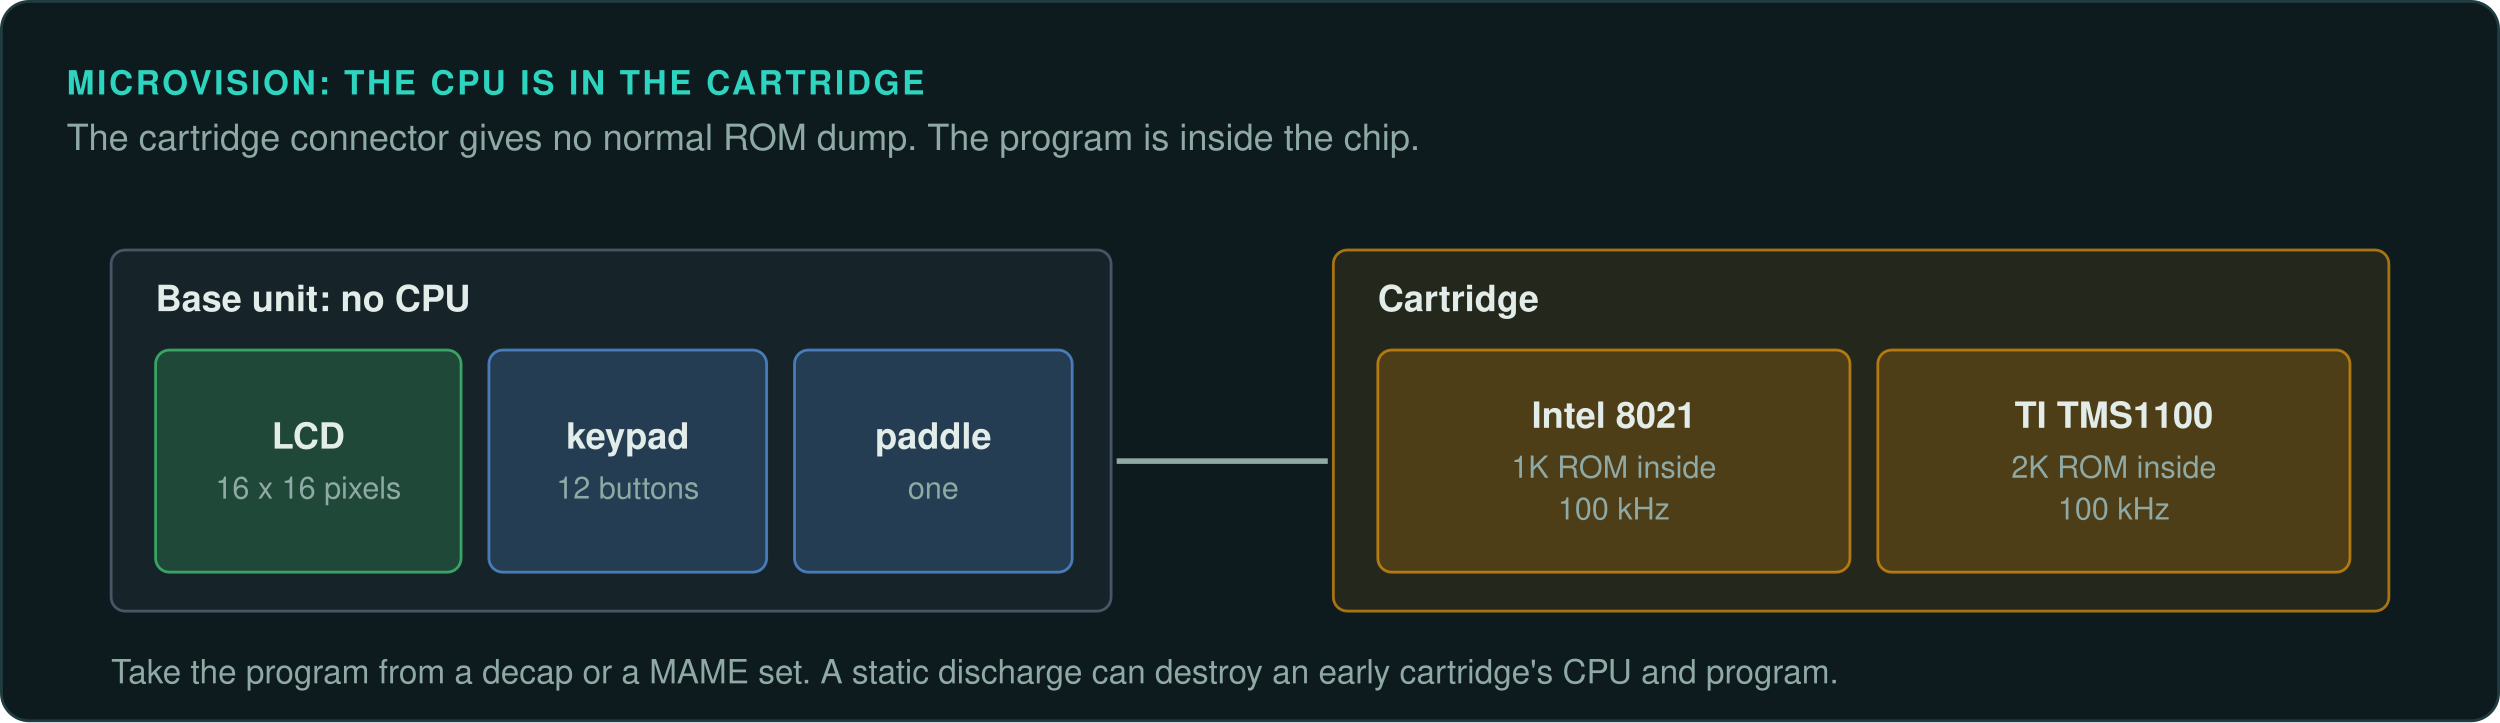
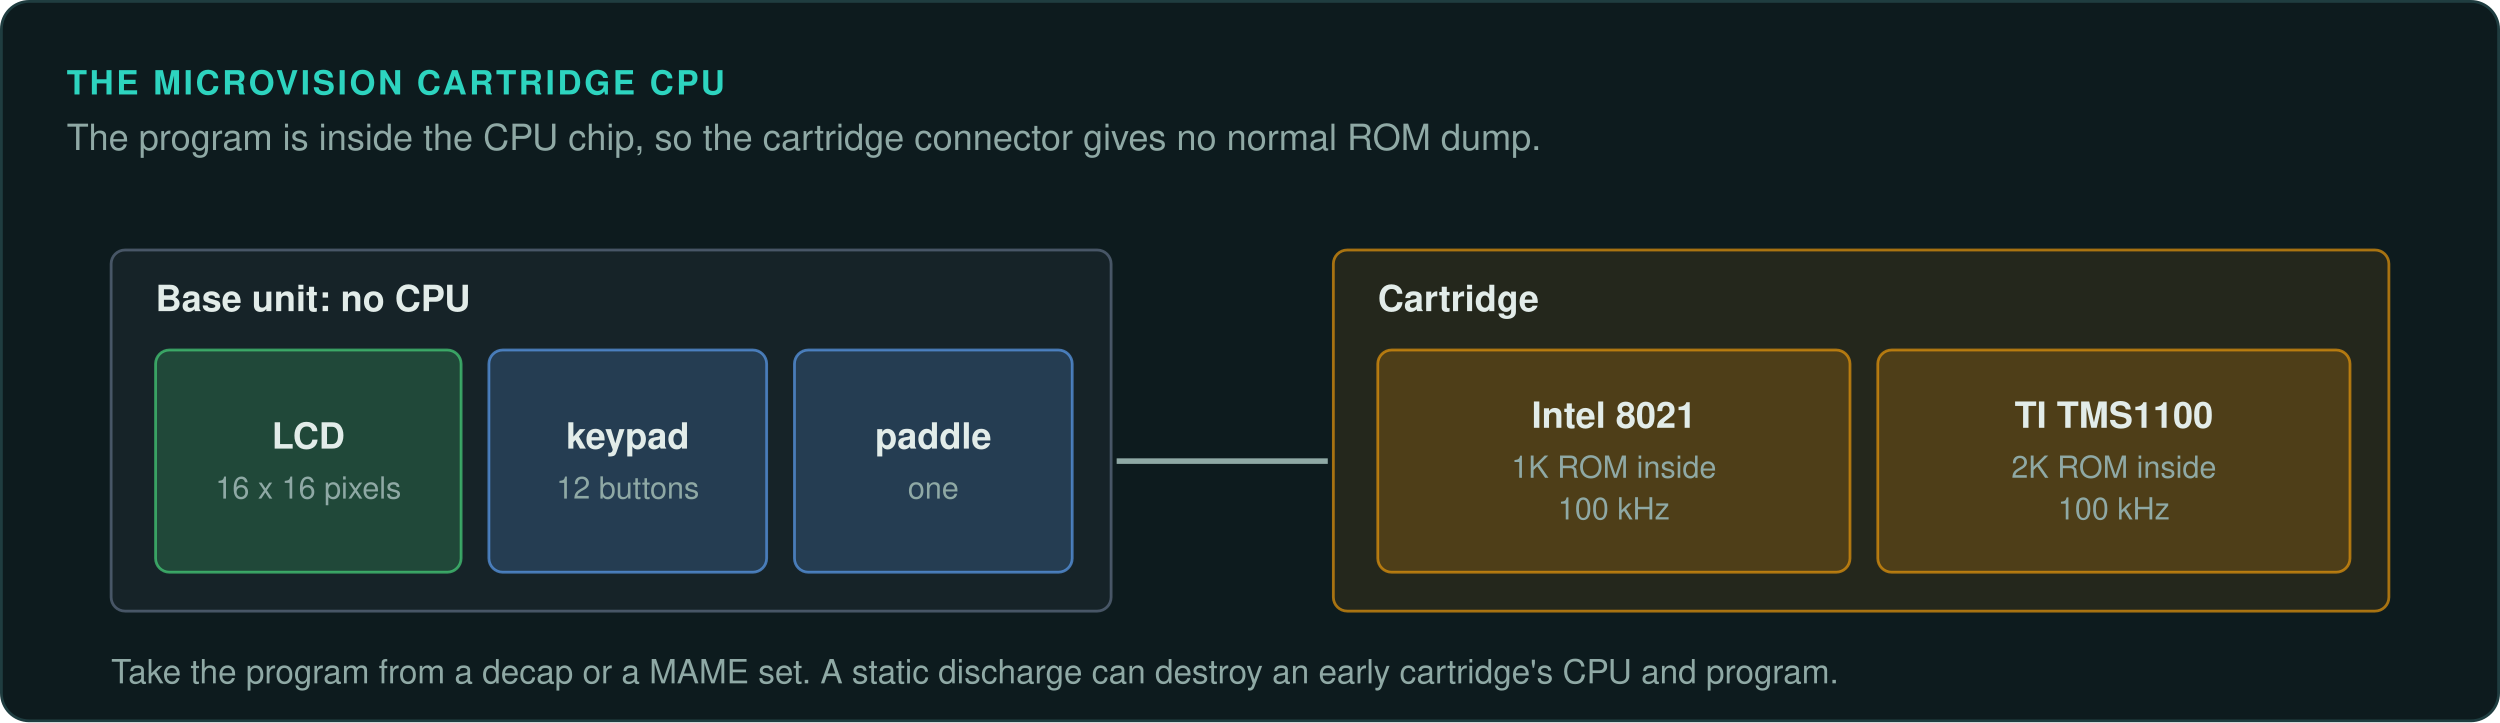
- <svg xmlns="http://www.w3.org/2000/svg" width="900" height="260" viewBox="0 0 900 260" role="img" aria-label="The Microvision base unit has no CPU. Each cartridge holds its own">
+ <svg xmlns="http://www.w3.org/2000/svg" width="900" height="260" viewBox="0 0 900 260" role="img" aria-label="Each Microvision cartridge holds its own CPU with the program inside">
  <rect x="0.5" y="0.5" width="899" height="259" rx="10" fill="#0d1b1e" stroke="#1f3d40" />
  <defs>
    <marker id="arrow" viewBox="0 0 8 8" refX="7" refY="4" markerWidth="7" markerHeight="7" orient="auto">
      <path d="M0 0L8 4L0 8z" fill="#8fa9a5" />
    </marker>
  </defs>
-   <text x="24.0" y="34.0" font-family="ui-sans-serif, -apple-system, 'Segoe UI', Helvetica, Arial, sans-serif" font-size="12" font-weight="600" fill="#2dd4bf" text-anchor="start" letter-spacing="0.08em">MICROVISION: THE CPU IS IN THE CARTRIDGE</text>
-   <text x="24.0" y="54.0" font-family="ui-sans-serif, -apple-system, 'Segoe UI', Helvetica, Arial, sans-serif" font-size="13" font-weight="400" fill="#8fa9a5" text-anchor="start">The cartridge connector gives no normal ROM dump. The program is inside the chip.</text>
+   <text x="24.0" y="34.0" font-family="ui-sans-serif, -apple-system, 'Segoe UI', Helvetica, Arial, sans-serif" font-size="12" font-weight="600" fill="#2dd4bf" text-anchor="start" letter-spacing="0.08em">THE MICROVISION CARTRIDGE CPU</text>
+   <text x="24.0" y="54.0" font-family="ui-sans-serif, -apple-system, 'Segoe UI', Helvetica, Arial, sans-serif" font-size="13" font-weight="400" fill="#8fa9a5" text-anchor="start">The program is inside the CPU chip, so the cartridge connector gives no normal ROM dump.</text>
  <rect x="40.0" y="90.0" width="360.0" height="130.0" rx="5" fill="#64748b" stroke="#64748b" fill-opacity="0.1" stroke-opacity="0.65" />
  <text x="56.0" y="112.0" font-family="ui-sans-serif, -apple-system, 'Segoe UI', Helvetica, Arial, sans-serif" font-size="13" font-weight="600" fill="#e2ece9" text-anchor="start">Base unit: no CPU</text>
  <rect x="56.0" y="126.0" width="110.0" height="80.0" rx="5" fill="#4ade80" stroke="#4ade80" fill-opacity="0.2" stroke-opacity="0.65" />
  <text x="111.0" y="161.5" font-family="ui-sans-serif, -apple-system, 'Segoe UI', Helvetica, Arial, sans-serif" font-size="13" font-weight="600" fill="#e2ece9" text-anchor="middle">LCD</text>
  <text x="111.0" y="179.5" font-family="ui-sans-serif, -apple-system, 'Segoe UI', Helvetica, Arial, sans-serif" font-size="11" font-weight="400" fill="#8fa9a5" text-anchor="middle">16 x 16 pixels</text>
  <rect x="176.0" y="126.0" width="100.0" height="80.0" rx="5" fill="#60a5fa" stroke="#60a5fa" fill-opacity="0.2" stroke-opacity="0.65" />
  <text x="226.0" y="161.5" font-family="ui-sans-serif, -apple-system, 'Segoe UI', Helvetica, Arial, sans-serif" font-size="13" font-weight="600" fill="#e2ece9" text-anchor="middle">keypad</text>
  <text x="226.0" y="179.5" font-family="ui-sans-serif, -apple-system, 'Segoe UI', Helvetica, Arial, sans-serif" font-size="11" font-weight="400" fill="#8fa9a5" text-anchor="middle">12 buttons</text>
  <rect x="286.0" y="126.0" width="100.0" height="80.0" rx="5" fill="#60a5fa" stroke="#60a5fa" fill-opacity="0.2" stroke-opacity="0.65" />
  <text x="336.0" y="161.5" font-family="ui-sans-serif, -apple-system, 'Segoe UI', Helvetica, Arial, sans-serif" font-size="13" font-weight="600" fill="#e2ece9" text-anchor="middle">paddle</text>
  <text x="336.0" y="179.5" font-family="ui-sans-serif, -apple-system, 'Segoe UI', Helvetica, Arial, sans-serif" font-size="11" font-weight="400" fill="#8fa9a5" text-anchor="middle">one</text>
  <rect x="480.0" y="90.0" width="380.0" height="130.0" rx="5" fill="#f59e0b" stroke="#f59e0b" fill-opacity="0.1" stroke-opacity="0.65" />
  <text x="496.0" y="112.0" font-family="ui-sans-serif, -apple-system, 'Segoe UI', Helvetica, Arial, sans-serif" font-size="13" font-weight="600" fill="#e2ece9" text-anchor="start">Cartridge</text>
  <rect x="496.0" y="126.0" width="170.0" height="80.0" rx="5" fill="#f59e0b" stroke="#f59e0b" fill-opacity="0.2" stroke-opacity="0.65" />
  <text x="581.0" y="154.0" font-family="ui-sans-serif, -apple-system, 'Segoe UI', Helvetica, Arial, sans-serif" font-size="13" font-weight="600" fill="#e2ece9" text-anchor="middle">Intel 8021</text>
  <text x="581.0" y="172.0" font-family="ui-sans-serif, -apple-system, 'Segoe UI', Helvetica, Arial, sans-serif" font-size="11" font-weight="400" fill="#8fa9a5" text-anchor="middle">1K ROM inside</text>
  <text x="581.0" y="187.0" font-family="ui-sans-serif, -apple-system, 'Segoe UI', Helvetica, Arial, sans-serif" font-size="11" font-weight="400" fill="#8fa9a5" text-anchor="middle">100 kHz</text>
  <rect x="676.0" y="126.0" width="170.0" height="80.0" rx="5" fill="#f59e0b" stroke="#f59e0b" fill-opacity="0.2" stroke-opacity="0.65" />
  <text x="761.0" y="154.0" font-family="ui-sans-serif, -apple-system, 'Segoe UI', Helvetica, Arial, sans-serif" font-size="13" font-weight="600" fill="#e2ece9" text-anchor="middle">TI TMS1100</text>
  <text x="761.0" y="172.0" font-family="ui-sans-serif, -apple-system, 'Segoe UI', Helvetica, Arial, sans-serif" font-size="11" font-weight="400" fill="#8fa9a5" text-anchor="middle">2K ROM inside</text>
  <text x="761.0" y="187.0" font-family="ui-sans-serif, -apple-system, 'Segoe UI', Helvetica, Arial, sans-serif" font-size="11" font-weight="400" fill="#8fa9a5" text-anchor="middle">100 kHz</text>
  <path d="M402.0 166.0L478.0 166.0" stroke="#8fa9a5" stroke-width="2" fill="none" />
  <text x="40.0" y="246.0" font-family="ui-sans-serif, -apple-system, 'Segoe UI', Helvetica, Arial, sans-serif" font-size="12" font-weight="400" fill="#8fa9a5" text-anchor="start">Take the program from a decap or a MAME set. A static discharge can destroy an early cartridge's CPU and program.</text>
</svg>
